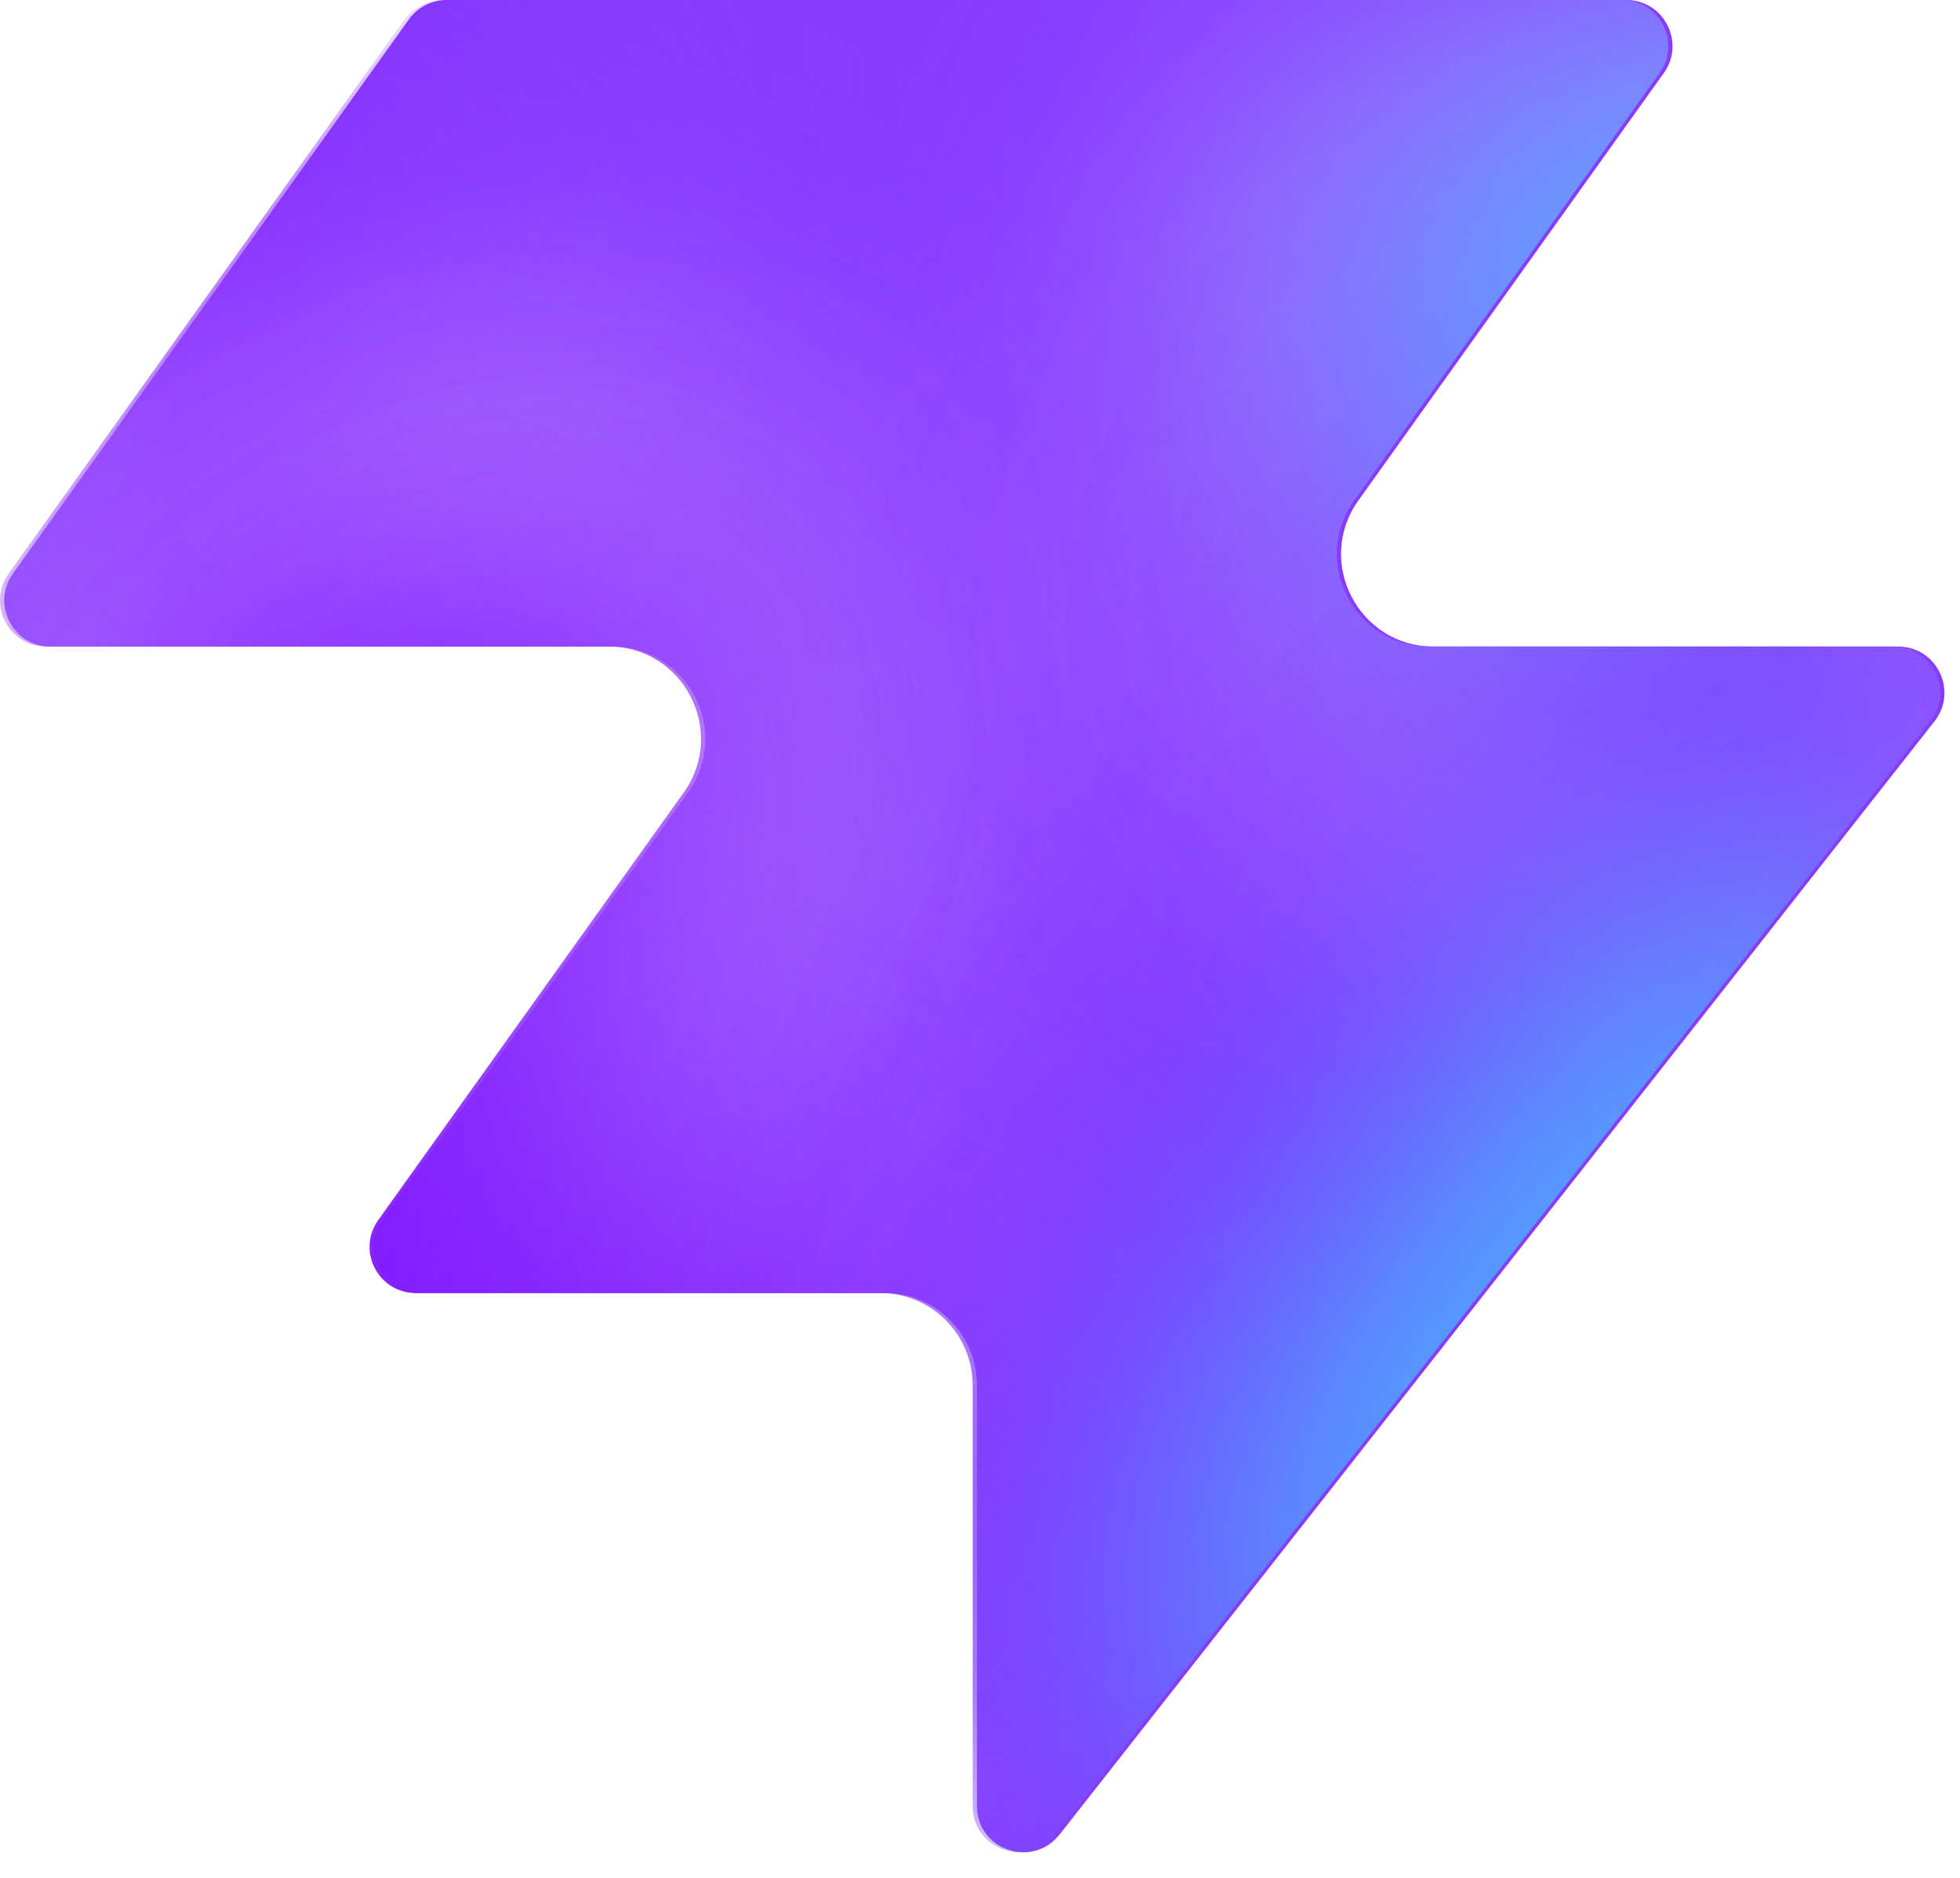
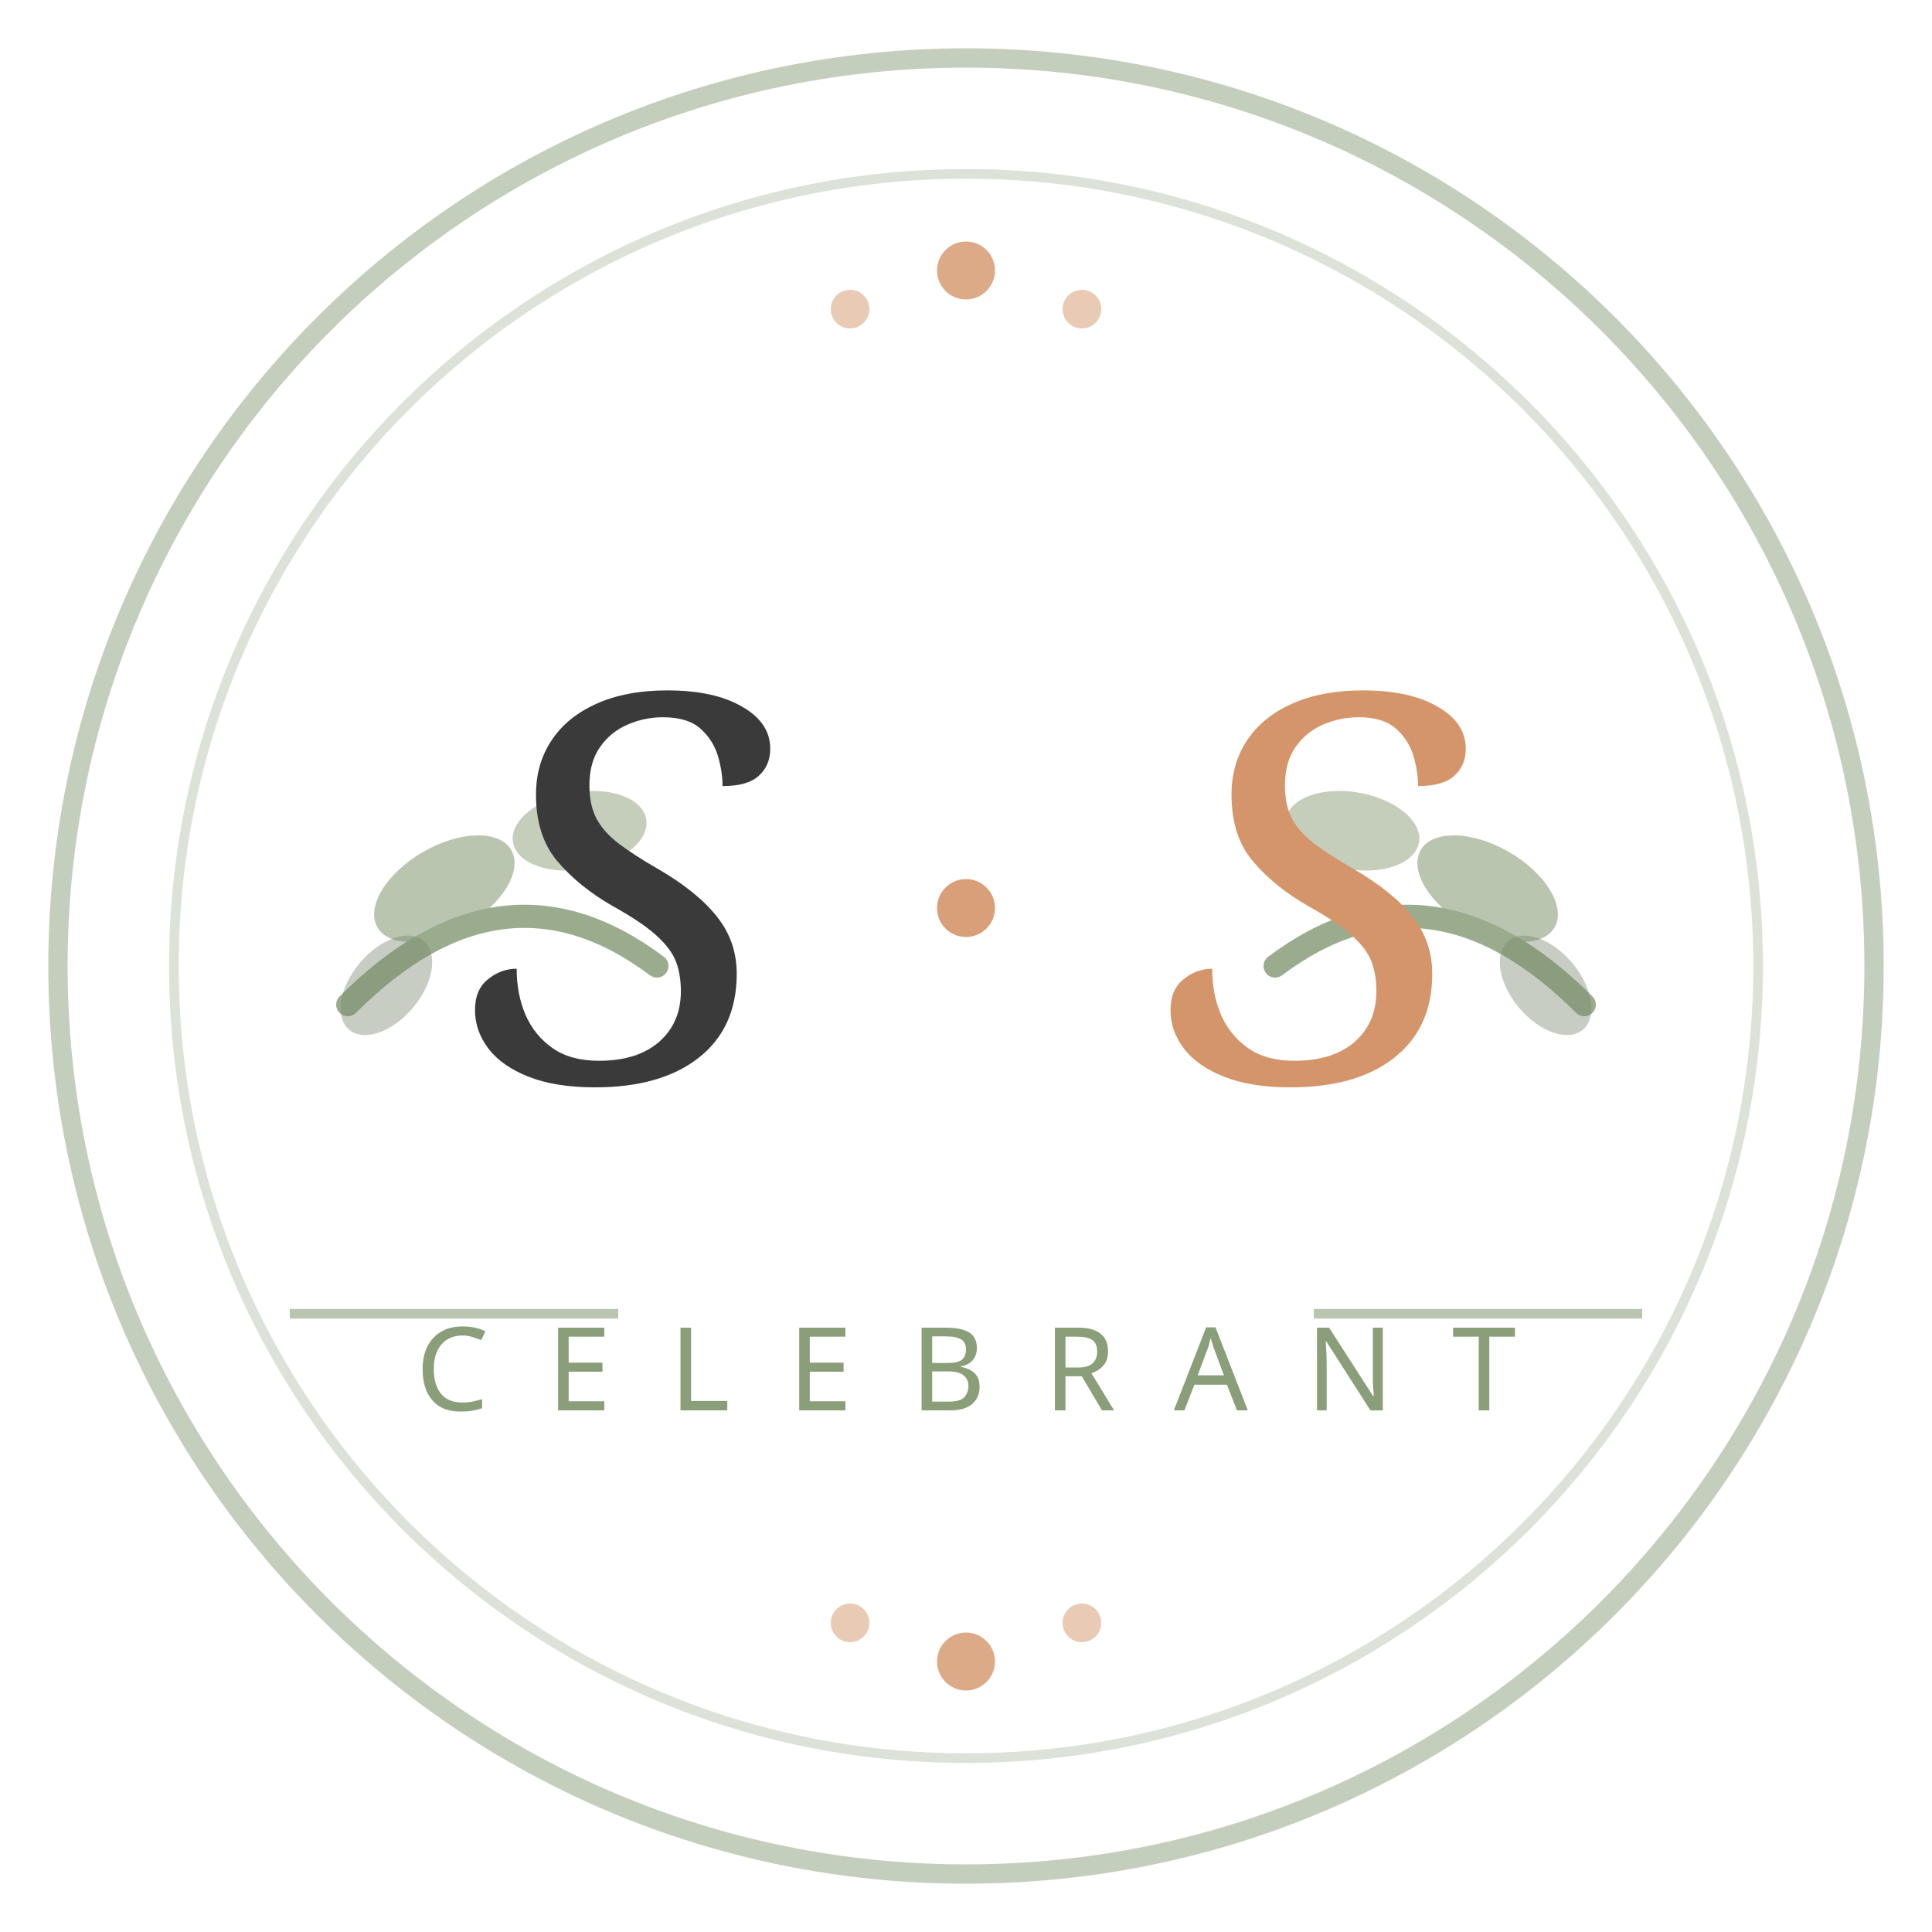
- <svg xmlns="http://www.w3.org/2000/svg" width="48" height="46" fill="none" viewBox="0 0 48 46">
-   <path fill="#863bff" d="M25.946 44.938c-.664.845-2.021.375-2.021-.698V33.937a2.26 2.26 0 0 0-2.262-2.262H10.287c-.92 0-1.456-1.04-.92-1.788l7.48-10.471c1.07-1.497 0-3.578-1.842-3.578H1.237c-.92 0-1.456-1.04-.92-1.788L10.013.474c.214-.297.556-.474.92-.474h28.894c.92 0 1.456 1.04.92 1.788l-7.48 10.471c-1.07 1.498 0 3.579 1.842 3.579h11.377c.943 0 1.473 1.088.89 1.83L25.947 44.94z" style="fill:#863bff;fill:color(display-p3 .525 .23 1);fill-opacity:1" />
-   <mask id="a" width="48" height="46" x="0" y="0" maskUnits="userSpaceOnUse" style="mask-type:alpha">
-     <path fill="#000" d="M25.842 44.938c-.664.844-2.021.375-2.021-.698V33.937a2.26 2.26 0 0 0-2.262-2.262H10.183c-.92 0-1.456-1.04-.92-1.788l7.48-10.471c1.07-1.498 0-3.579-1.842-3.579H1.133c-.92 0-1.456-1.04-.92-1.787L9.91.473c.214-.297.556-.474.92-.474h28.894c.92 0 1.456 1.04.92 1.788l-7.48 10.471c-1.07 1.498 0 3.578 1.842 3.578h11.377c.943 0 1.473 1.088.89 1.832L25.843 44.94z" style="fill:#000;fill-opacity:1" />
-   </mask>
-   <g mask="url(#a)">
-     <g filter="url(#b)">
-       <ellipse cx="5.508" cy="14.704" fill="#ede6ff" rx="5.508" ry="14.704" style="fill:#ede6ff;fill:color(display-p3 .927 .903 1);fill-opacity:1" transform="matrix(.00324 1 1 -.00324 -4.47 31.516)" />
-     </g>
-     <g filter="url(#c)">
-       <ellipse cx="10.399" cy="29.851" fill="#ede6ff" rx="10.399" ry="29.851" style="fill:#ede6ff;fill:color(display-p3 .927 .903 1);fill-opacity:1" transform="matrix(.00324 1 1 -.00324 -39.328 7.883)" />
-     </g>
-     <g filter="url(#d)">
-       <ellipse cx="5.508" cy="30.487" fill="#7e14ff" rx="5.508" ry="30.487" style="fill:#7e14ff;fill:color(display-p3 .492 .077 1);fill-opacity:1" transform="rotate(89.814 -25.913 -14.639)scale(1 -1)" />
-     </g>
-     <g filter="url(#e)">
-       <ellipse cx="5.508" cy="30.599" fill="#7e14ff" rx="5.508" ry="30.599" style="fill:#7e14ff;fill:color(display-p3 .492 .077 1);fill-opacity:1" transform="rotate(89.814 -32.644 -3.334)scale(1 -1)" />
-     </g>
-     <g filter="url(#f)">
-       <ellipse cx="5.508" cy="30.599" fill="#7e14ff" rx="5.508" ry="30.599" style="fill:#7e14ff;fill:color(display-p3 .492 .077 1);fill-opacity:1" transform="matrix(.00324 1 1 -.00324 -34.34 30.47)" />
-     </g>
-     <g filter="url(#g)">
-       <ellipse cx="14.072" cy="22.078" fill="#ede6ff" rx="14.072" ry="22.078" style="fill:#ede6ff;fill:color(display-p3 .927 .903 1);fill-opacity:1" transform="rotate(93.35 24.506 48.493)scale(-1 1)" />
-     </g>
-     <g filter="url(#h)">
-       <ellipse cx="3.47" cy="21.501" fill="#7e14ff" rx="3.47" ry="21.501" style="fill:#7e14ff;fill:color(display-p3 .492 .077 1);fill-opacity:1" transform="rotate(89.009 28.708 47.59)scale(-1 1)" />
-     </g>
-     <g filter="url(#i)">
-       <ellipse cx="3.47" cy="21.501" fill="#7e14ff" rx="3.47" ry="21.501" style="fill:#7e14ff;fill:color(display-p3 .492 .077 1);fill-opacity:1" transform="rotate(89.009 28.708 47.59)scale(-1 1)" />
-     </g>
-     <g filter="url(#j)">
-       <ellipse cx=".387" cy="8.972" fill="#7e14ff" rx="4.407" ry="29.108" style="fill:#7e14ff;fill:color(display-p3 .492 .077 1);fill-opacity:1" transform="rotate(39.51 .387 8.972)" />
-     </g>
-     <g filter="url(#k)">
-       <ellipse cx="47.523" cy="-6.092" fill="#7e14ff" rx="4.407" ry="29.108" style="fill:#7e14ff;fill:color(display-p3 .492 .077 1);fill-opacity:1" transform="rotate(37.892 47.523 -6.092)" />
-     </g>
-     <g filter="url(#l)">
-       <ellipse cx="41.412" cy="6.333" fill="#47bfff" rx="5.971" ry="9.665" style="fill:#47bfff;fill:color(display-p3 .28 .748 1);fill-opacity:1" transform="rotate(37.892 41.412 6.333)" />
-     </g>
-     <g filter="url(#m)">
-       <ellipse cx="-1.879" cy="38.332" fill="#7e14ff" rx="4.407" ry="29.108" style="fill:#7e14ff;fill:color(display-p3 .492 .077 1);fill-opacity:1" transform="rotate(37.892 -1.88 38.332)" />
-     </g>
-     <g filter="url(#n)">
-       <ellipse cx="-1.879" cy="38.332" fill="#7e14ff" rx="4.407" ry="29.108" style="fill:#7e14ff;fill:color(display-p3 .492 .077 1);fill-opacity:1" transform="rotate(37.892 -1.88 38.332)" />
-     </g>
-     <g filter="url(#o)">
-       <ellipse cx="35.651" cy="29.907" fill="#7e14ff" rx="4.407" ry="29.108" style="fill:#7e14ff;fill:color(display-p3 .492 .077 1);fill-opacity:1" transform="rotate(37.892 35.651 29.907)" />
-     </g>
-     <g filter="url(#p)">
-       <ellipse cx="38.418" cy="32.4" fill="#47bfff" rx="5.971" ry="15.297" style="fill:#47bfff;fill:color(display-p3 .28 .748 1);fill-opacity:1" transform="rotate(37.892 38.418 32.4)" />
-     </g>
+ <svg xmlns="http://www.w3.org/2000/svg" width="100" height="100" viewBox="0 0 100 100" fill="none">
+   <circle cx="50" cy="50" r="47" stroke="#8A9E7A" stroke-width="1" fill="none" opacity="0.5" />
+   <circle cx="50" cy="50" r="41" stroke="#8A9E7A" stroke-width="0.5" fill="none" opacity="0.3" />
+   <g opacity="0.85">
+     <path d="M 18 52 Q 26 44 34 50" stroke="#8A9E7A" stroke-width="1.2" fill="none" stroke-linecap="round" />
+     <ellipse cx="23" cy="46" rx="4" ry="2.2" transform="rotate(-30 23 46)" fill="#8A9E7A" opacity="0.7" />
+     <ellipse cx="30" cy="43" rx="3.5" ry="2" transform="rotate(-10 30 43)" fill="#8A9E7A" opacity="0.6" />
+     <ellipse cx="20" cy="51" rx="3" ry="1.8" transform="rotate(-50 20 51)" fill="#5a6e4e" opacity="0.4" />
  </g>
-   <defs>
-     <filter id="b" width="60.045" height="41.654" x="-19.77" y="16.149" color-interpolation-filters="sRGB" filterUnits="userSpaceOnUse">
-       <feFlood flood-opacity="0" result="BackgroundImageFix" />
-       <feBlend in="SourceGraphic" in2="BackgroundImageFix" result="shape" />
-       <feGaussianBlur result="effect1_foregroundBlur_2002_17158" stdDeviation="7.659" />
-     </filter>
-     <filter id="c" width="90.34" height="51.437" x="-54.613" y="-7.533" color-interpolation-filters="sRGB" filterUnits="userSpaceOnUse">
-       <feFlood flood-opacity="0" result="BackgroundImageFix" />
-       <feBlend in="SourceGraphic" in2="BackgroundImageFix" result="shape" />
-       <feGaussianBlur result="effect1_foregroundBlur_2002_17158" stdDeviation="7.659" />
-     </filter>
-     <filter id="d" width="79.355" height="29.4" x="-49.64" y="2.03" color-interpolation-filters="sRGB" filterUnits="userSpaceOnUse">
-       <feFlood flood-opacity="0" result="BackgroundImageFix" />
-       <feBlend in="SourceGraphic" in2="BackgroundImageFix" result="shape" />
-       <feGaussianBlur result="effect1_foregroundBlur_2002_17158" stdDeviation="4.596" />
-     </filter>
-     <filter id="e" width="79.579" height="29.4" x="-45.045" y="20.029" color-interpolation-filters="sRGB" filterUnits="userSpaceOnUse">
-       <feFlood flood-opacity="0" result="BackgroundImageFix" />
-       <feBlend in="SourceGraphic" in2="BackgroundImageFix" result="shape" />
-       <feGaussianBlur result="effect1_foregroundBlur_2002_17158" stdDeviation="4.596" />
-     </filter>
-     <filter id="f" width="79.579" height="29.4" x="-43.513" y="21.178" color-interpolation-filters="sRGB" filterUnits="userSpaceOnUse">
-       <feFlood flood-opacity="0" result="BackgroundImageFix" />
-       <feBlend in="SourceGraphic" in2="BackgroundImageFix" result="shape" />
-       <feGaussianBlur result="effect1_foregroundBlur_2002_17158" stdDeviation="4.596" />
-     </filter>
-     <filter id="g" width="74.749" height="58.852" x="15.756" y="-17.901" color-interpolation-filters="sRGB" filterUnits="userSpaceOnUse">
-       <feFlood flood-opacity="0" result="BackgroundImageFix" />
-       <feBlend in="SourceGraphic" in2="BackgroundImageFix" result="shape" />
-       <feGaussianBlur result="effect1_foregroundBlur_2002_17158" stdDeviation="7.659" />
-     </filter>
-     <filter id="h" width="61.377" height="25.362" x="23.548" y="2.284" color-interpolation-filters="sRGB" filterUnits="userSpaceOnUse">
-       <feFlood flood-opacity="0" result="BackgroundImageFix" />
-       <feBlend in="SourceGraphic" in2="BackgroundImageFix" result="shape" />
-       <feGaussianBlur result="effect1_foregroundBlur_2002_17158" stdDeviation="4.596" />
-     </filter>
-     <filter id="i" width="61.377" height="25.362" x="23.548" y="2.284" color-interpolation-filters="sRGB" filterUnits="userSpaceOnUse">
-       <feFlood flood-opacity="0" result="BackgroundImageFix" />
-       <feBlend in="SourceGraphic" in2="BackgroundImageFix" result="shape" />
-       <feGaussianBlur result="effect1_foregroundBlur_2002_17158" stdDeviation="4.596" />
-     </filter>
-     <filter id="j" width="56.045" height="63.649" x="-27.636" y="-22.853" color-interpolation-filters="sRGB" filterUnits="userSpaceOnUse">
-       <feFlood flood-opacity="0" result="BackgroundImageFix" />
-       <feBlend in="SourceGraphic" in2="BackgroundImageFix" result="shape" />
-       <feGaussianBlur result="effect1_foregroundBlur_2002_17158" stdDeviation="4.596" />
-     </filter>
-     <filter id="k" width="54.814" height="64.646" x="20.116" y="-38.415" color-interpolation-filters="sRGB" filterUnits="userSpaceOnUse">
-       <feFlood flood-opacity="0" result="BackgroundImageFix" />
-       <feBlend in="SourceGraphic" in2="BackgroundImageFix" result="shape" />
-       <feGaussianBlur result="effect1_foregroundBlur_2002_17158" stdDeviation="4.596" />
-     </filter>
-     <filter id="l" width="33.541" height="35.313" x="24.641" y="-11.323" color-interpolation-filters="sRGB" filterUnits="userSpaceOnUse">
-       <feFlood flood-opacity="0" result="BackgroundImageFix" />
-       <feBlend in="SourceGraphic" in2="BackgroundImageFix" result="shape" />
-       <feGaussianBlur result="effect1_foregroundBlur_2002_17158" stdDeviation="4.596" />
-     </filter>
-     <filter id="m" width="54.814" height="64.646" x="-29.286" y="6.009" color-interpolation-filters="sRGB" filterUnits="userSpaceOnUse">
-       <feFlood flood-opacity="0" result="BackgroundImageFix" />
-       <feBlend in="SourceGraphic" in2="BackgroundImageFix" result="shape" />
-       <feGaussianBlur result="effect1_foregroundBlur_2002_17158" stdDeviation="4.596" />
-     </filter>
-     <filter id="n" width="54.814" height="64.646" x="-29.286" y="6.009" color-interpolation-filters="sRGB" filterUnits="userSpaceOnUse">
-       <feFlood flood-opacity="0" result="BackgroundImageFix" />
-       <feBlend in="SourceGraphic" in2="BackgroundImageFix" result="shape" />
-       <feGaussianBlur result="effect1_foregroundBlur_2002_17158" stdDeviation="4.596" />
-     </filter>
-     <filter id="o" width="54.814" height="64.646" x="8.244" y="-2.416" color-interpolation-filters="sRGB" filterUnits="userSpaceOnUse">
-       <feFlood flood-opacity="0" result="BackgroundImageFix" />
-       <feBlend in="SourceGraphic" in2="BackgroundImageFix" result="shape" />
-       <feGaussianBlur result="effect1_foregroundBlur_2002_17158" stdDeviation="4.596" />
-     </filter>
-     <filter id="p" width="39.409" height="43.623" x="18.713" y="10.588" color-interpolation-filters="sRGB" filterUnits="userSpaceOnUse">
-       <feFlood flood-opacity="0" result="BackgroundImageFix" />
-       <feBlend in="SourceGraphic" in2="BackgroundImageFix" result="shape" />
-       <feGaussianBlur result="effect1_foregroundBlur_2002_17158" stdDeviation="4.596" />
-     </filter>
-   </defs>
+   <g opacity="0.85">
+     <path d="M 82 52 Q 74 44 66 50" stroke="#8A9E7A" stroke-width="1.2" fill="none" stroke-linecap="round" />
+     <ellipse cx="77" cy="46" rx="4" ry="2.2" transform="rotate(30 77 46)" fill="#8A9E7A" opacity="0.7" />
+     <ellipse cx="70" cy="43" rx="3.5" ry="2" transform="rotate(10 70 43)" fill="#8A9E7A" opacity="0.6" />
+     <ellipse cx="80" cy="51" rx="3" ry="1.8" transform="rotate(50 80 51)" fill="#5a6e4e" opacity="0.4" />
+   </g>
+   <circle cx="50" cy="14" r="1.5" fill="#D4956A" opacity="0.8" />
+   <circle cx="44" cy="16" r="1" fill="#D4956A" opacity="0.5" />
+   <circle cx="56" cy="16" r="1" fill="#D4956A" opacity="0.5" />
+   <circle cx="50" cy="86" r="1.5" fill="#D4956A" opacity="0.8" />
+   <circle cx="44" cy="84" r="1" fill="#D4956A" opacity="0.5" />
+   <circle cx="56" cy="84" r="1" fill="#D4956A" opacity="0.5" />
+   <text x="32" y="56" font-family="Georgia, serif" font-size="28" font-weight="400" fill="#3a3a3a" text-anchor="middle" font-style="italic">S</text>
+   <text x="68" y="56" font-family="Georgia, serif" font-size="28" font-weight="400" fill="#D4956A" text-anchor="middle" font-style="italic">S</text>
+   <circle cx="50" cy="47" r="1.5" fill="#D4956A" opacity="0.9" />
+   <text x="50" y="73" font-family="sans-serif" font-size="6" font-weight="500" fill="#8A9E7A" text-anchor="middle" letter-spacing="3">CELEBRANT</text>
+   <line x1="15" y1="68" x2="32" y2="68" stroke="#8A9E7A" stroke-width="0.5" opacity="0.6" />
+   <line x1="68" y1="68" x2="85" y2="68" stroke="#8A9E7A" stroke-width="0.5" opacity="0.6" />
</svg>
